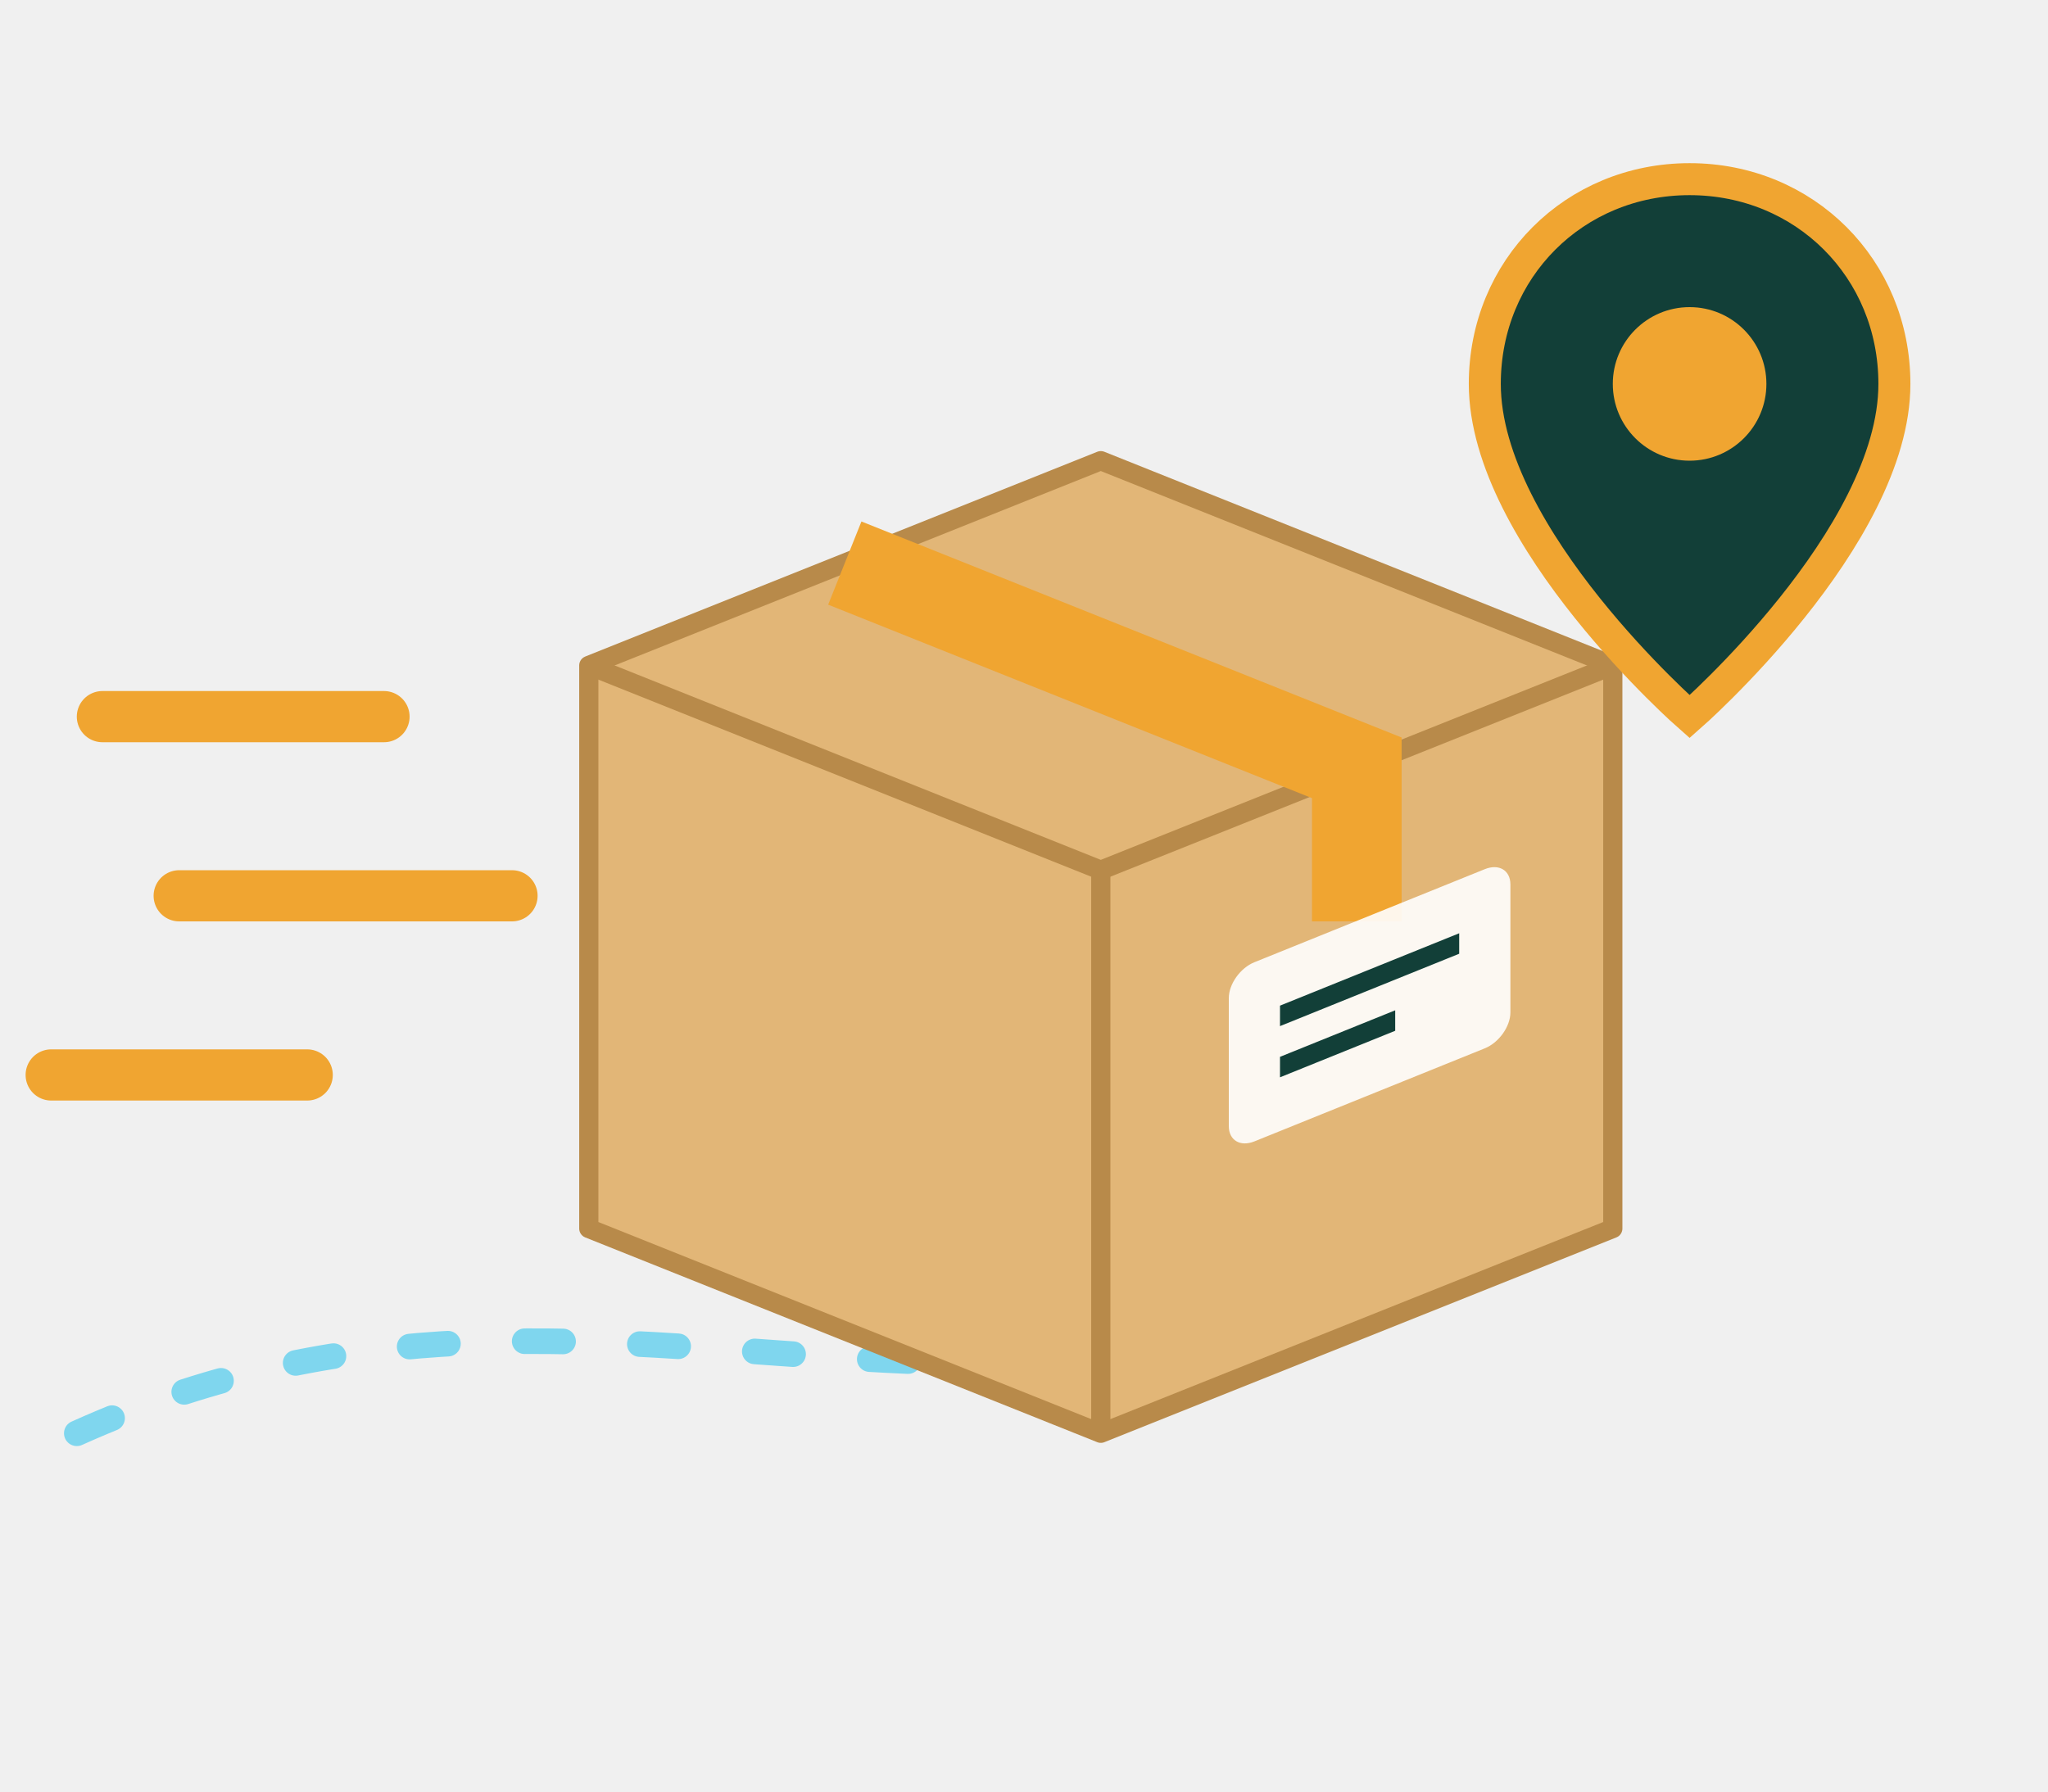
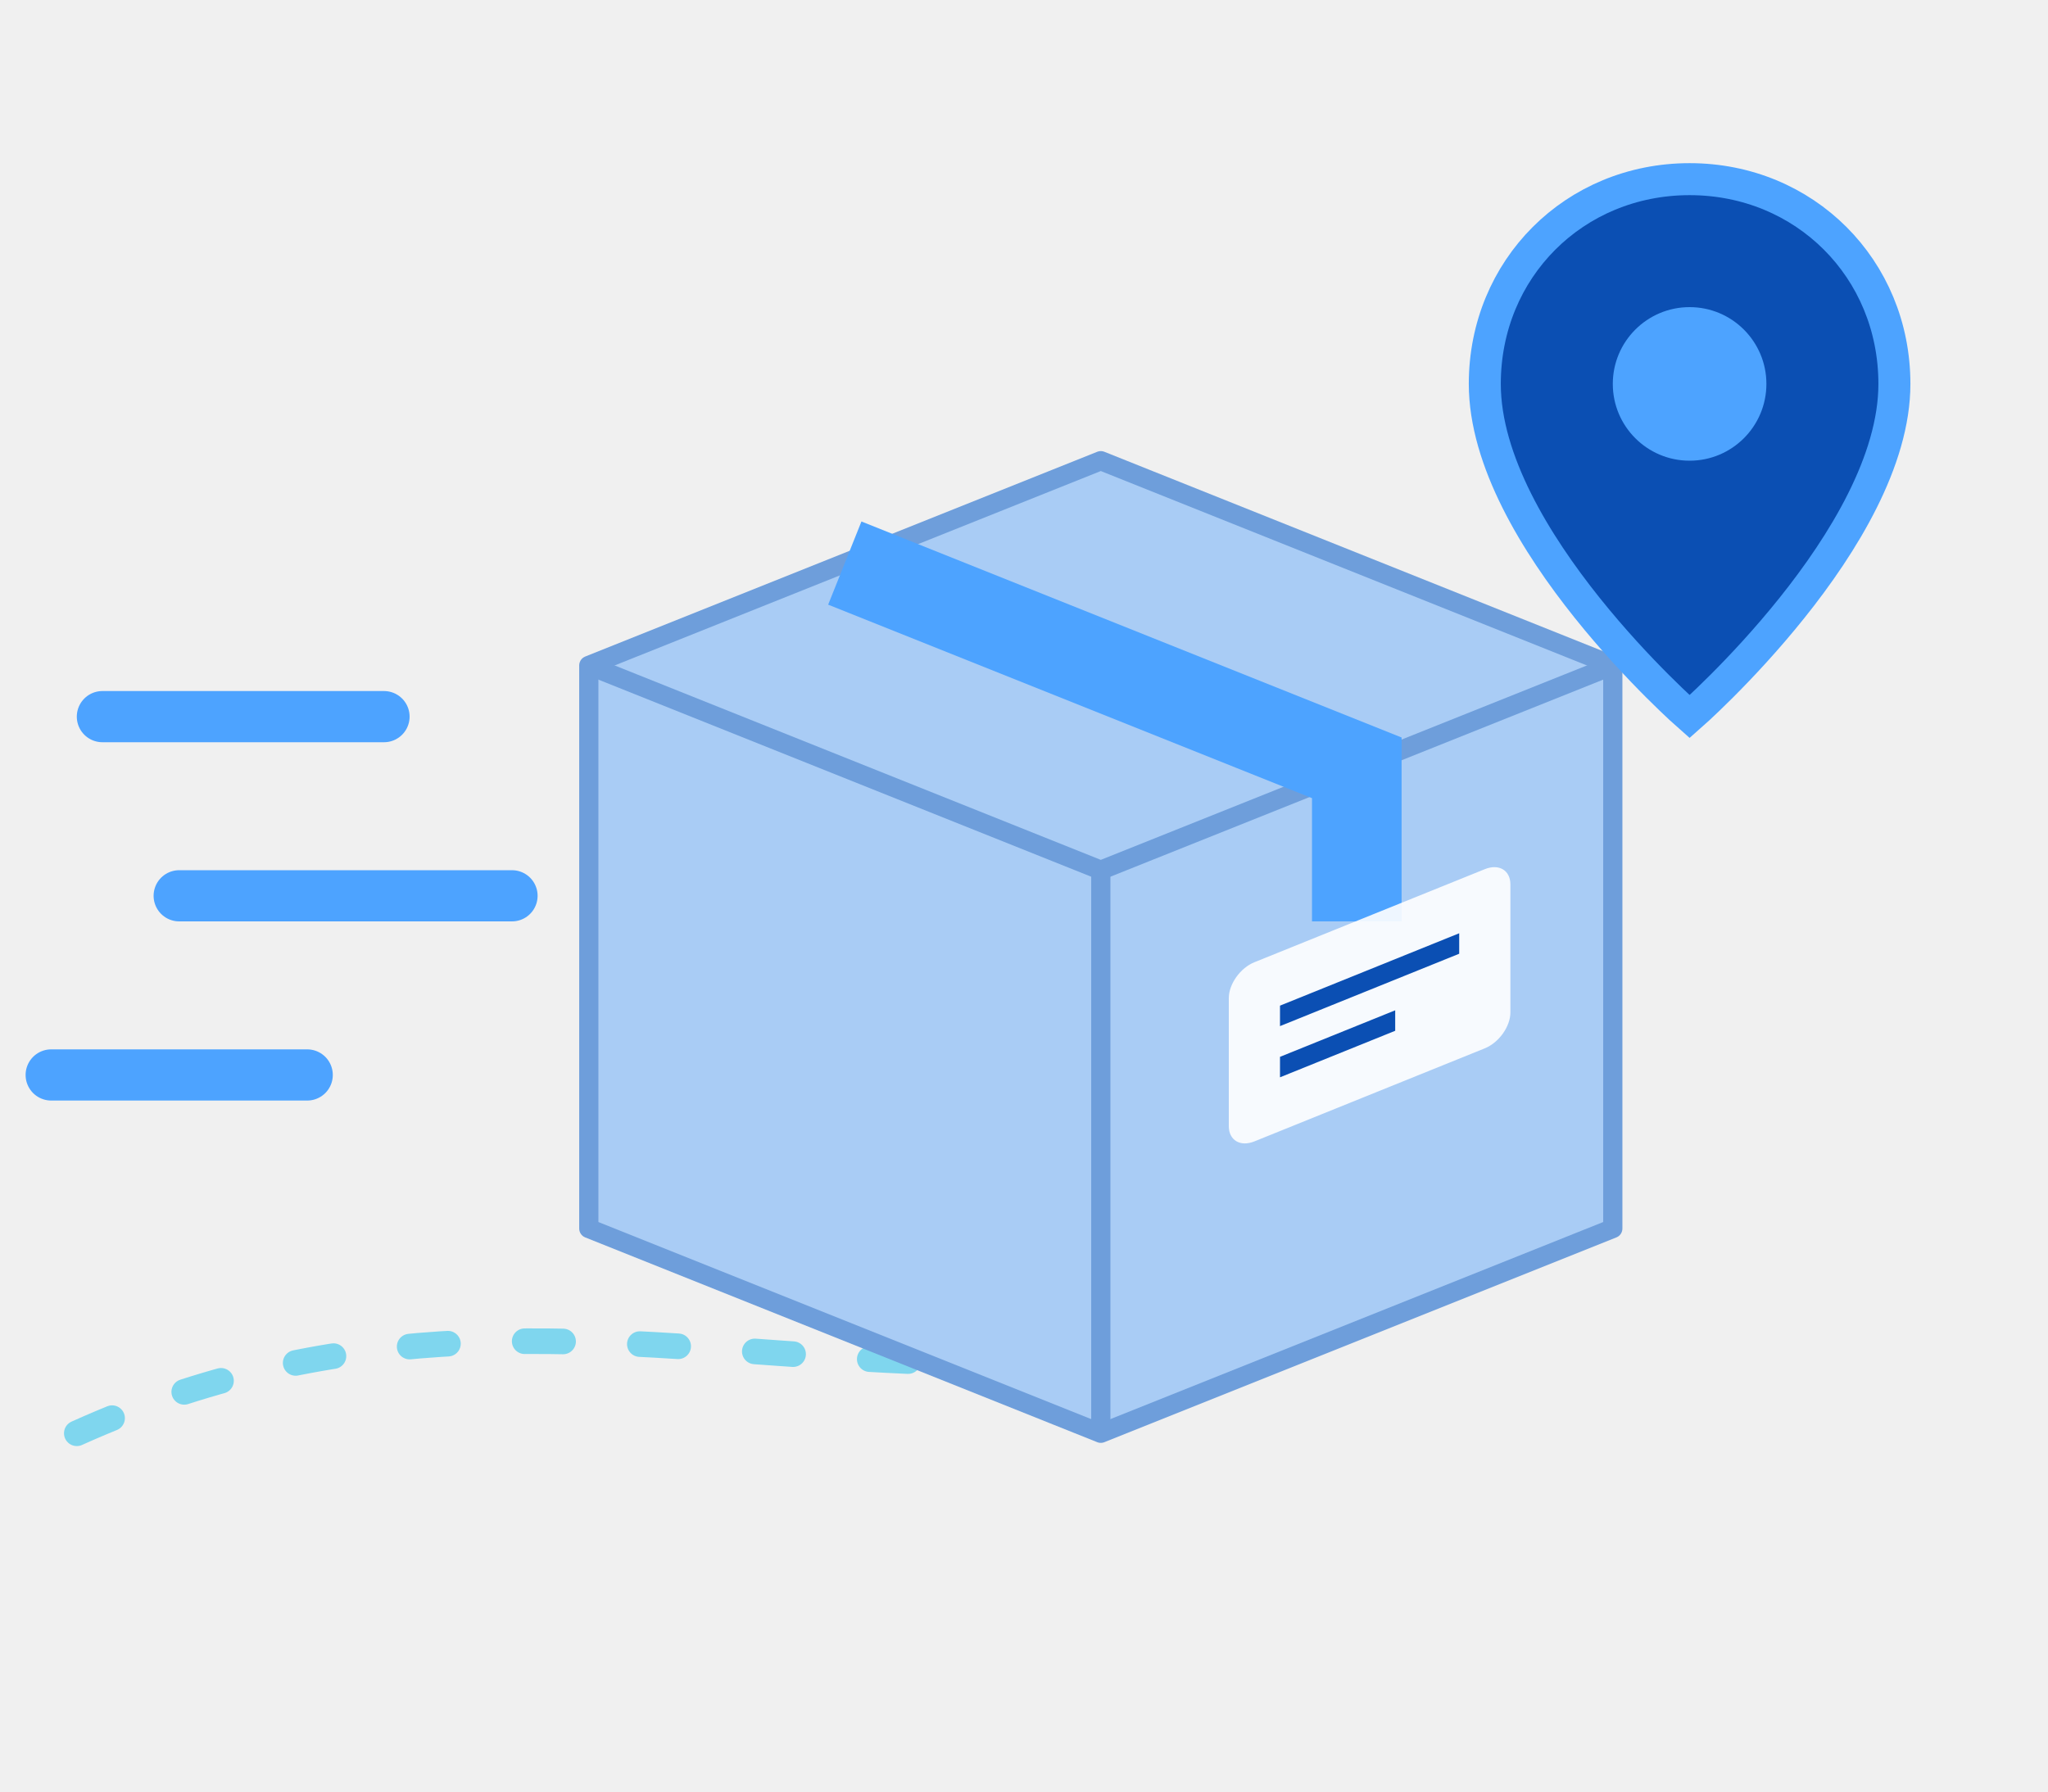
<svg xmlns="http://www.w3.org/2000/svg" viewBox="0 0 160 140" fill="none">
  <path d="M6 112c40-18 70 6 110-14" stroke="#7FD6EE" stroke-width="2" stroke-dasharray="3 6" stroke-linecap="round" />
-   <g stroke="#F0A531" stroke-width="4" stroke-linecap="round">
+   <g stroke="#4DA3FF" stroke-width="4" stroke-linecap="round">
    <path d="M8 56h22" />
    <path d="M14 70h26" />
    <path d="M4 84h20" />
  </g>
-   <path d="M46 52l40-16 40 16v44l-40 16-40-16z" fill="#E2B677" stroke="#B88A4A" stroke-width="1.5" stroke-linejoin="round" />
-   <path d="M46 52l40 16 40-16" stroke="#B88A4A" stroke-width="1.5" stroke-linejoin="round" />
-   <path d="M86 68v44" stroke="#B88A4A" stroke-width="1.5" />
-   <path d="M66 44l40 16v12" stroke="#F0A531" stroke-width="7" />
+   <path d="M46 52l40-16 40 16v44l-40 16-40-16z" fill="#A9CCF5" stroke="#6E9EDB" stroke-width="1.5" stroke-linejoin="round" />
+   <path d="M46 52l40 16 40-16" stroke="#6E9EDB" stroke-width="1.5" stroke-linejoin="round" />
+   <path d="M86 68v44" stroke="#6E9EDB" stroke-width="1.5" />
+   <path d="M66 44l40 16v12" stroke="#4DA3FF" stroke-width="7" />
  <g transform="translate(96 76) skewY(-22)">
    <rect width="22" height="14" rx="2" fill="#fff" opacity=".9" />
-     <path d="M4 5h14M4 9h9" stroke="#123F38" stroke-width="1.6" />
+     <path d="M4 5h14M4 9h9" stroke="#0B4FB3" stroke-width="1.6" />
  </g>
-   <path d="M132 14c-9 0-16 7-16 16 0 12 16 26 16 26s16-14 16-26c0-9-7-16-16-16z" fill="#123F38" stroke="#F0A531" stroke-width="2.5" />
-   <circle cx="132" cy="30" r="6" fill="#F0A531" />
+   <path d="M132 14c-9 0-16 7-16 16 0 12 16 26 16 26s16-14 16-26c0-9-7-16-16-16z" fill="#0B4FB3" stroke="#4DA3FF" stroke-width="2.5" />
+   <circle cx="132" cy="30" r="6" fill="#4DA3FF" />
</svg>
